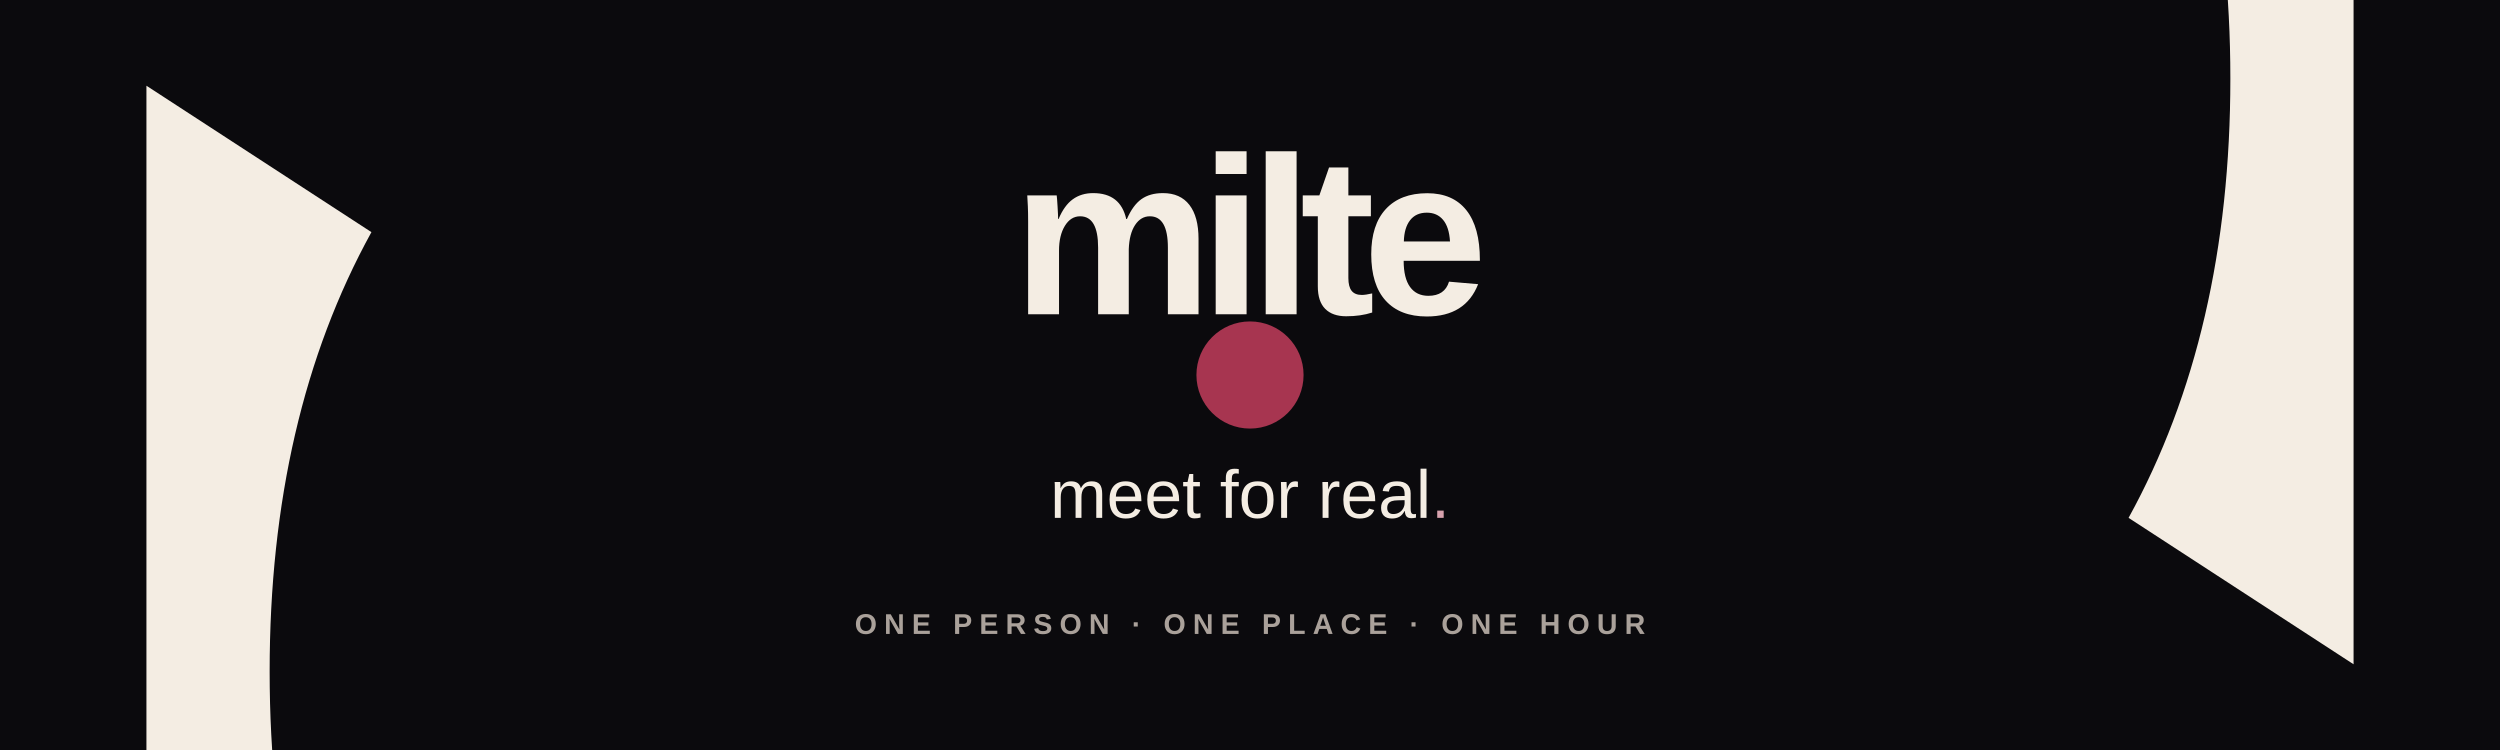
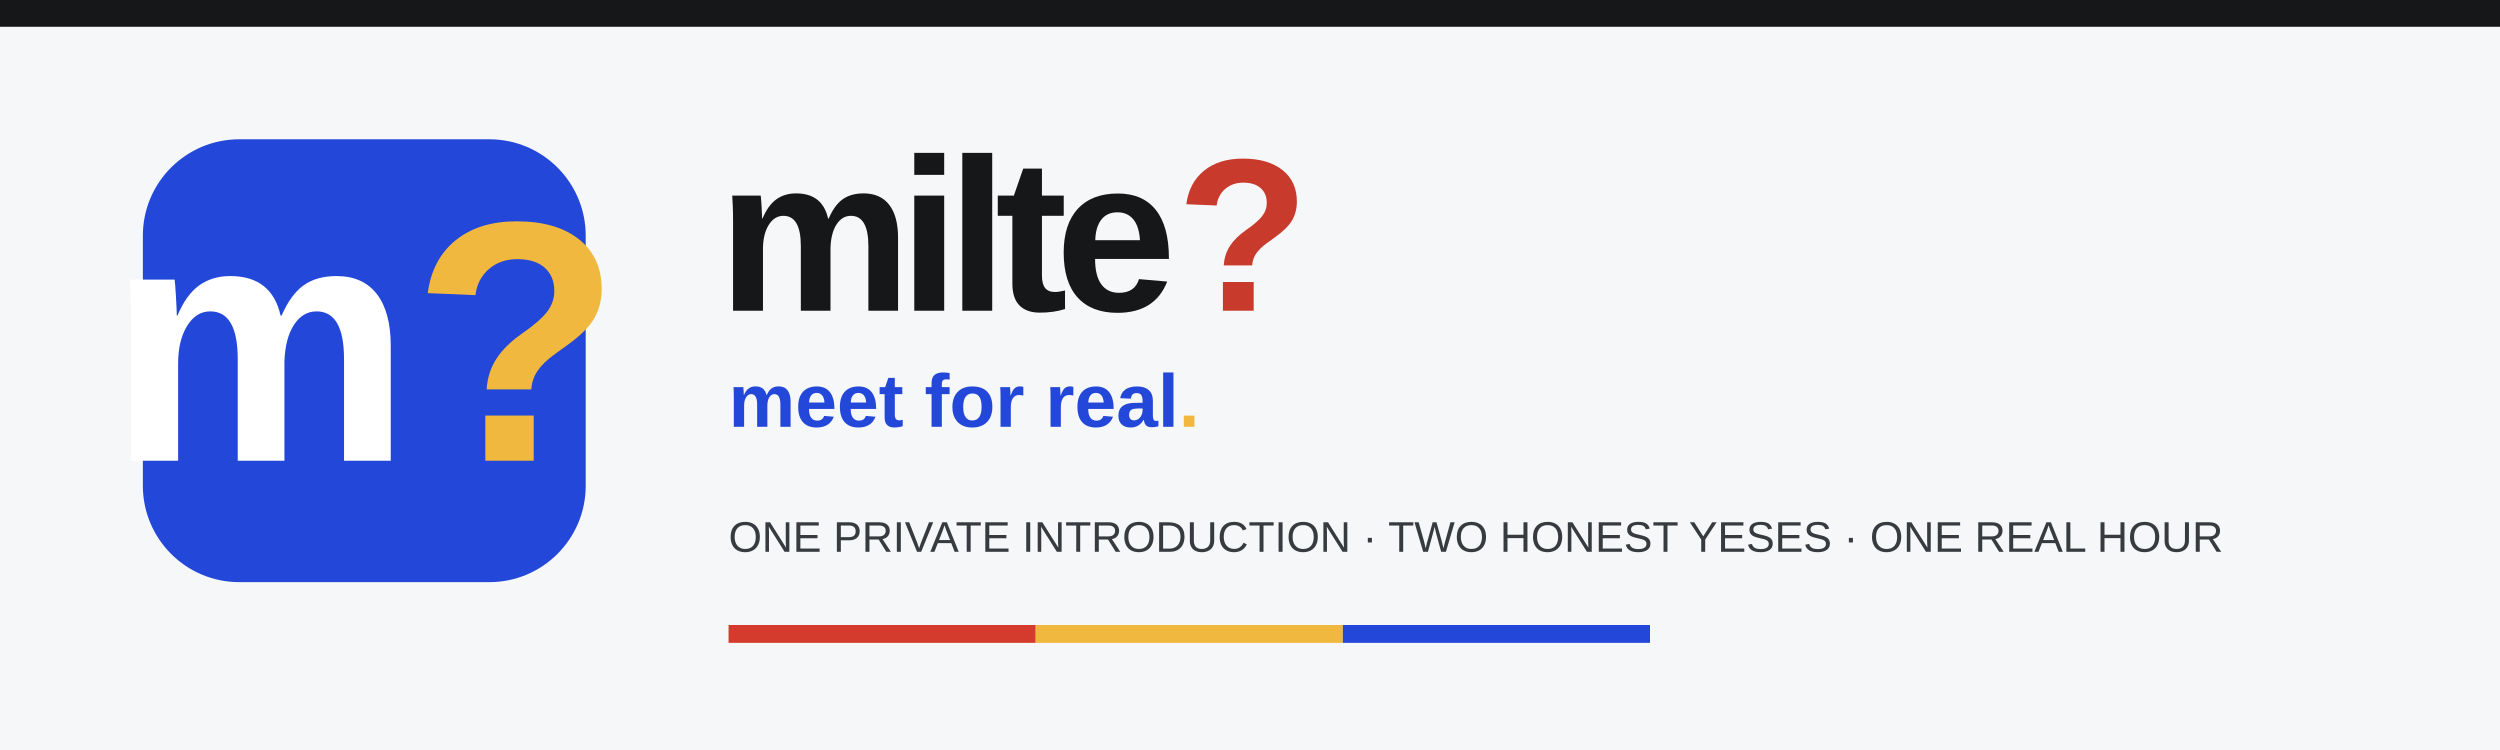
<svg xmlns="http://www.w3.org/2000/svg" viewBox="0 0 1400 420" role="img" aria-labelledby="title desc">
-   <rect width="1400" height="420" fill="#0B0A0D" />
-   <path fill="#F4EDE3" d="M82 48 208 130c-38 69-57 151-57 246s19 177 57 246L82 704V48Z" />
-   <path fill="#F4EDE3" d="m1318-284-126 82c38 69 57 151 57 246s-19 177-57 246l126 82v-656Z" />
-   <circle cx="700" cy="210" r="30" fill="#A73550" />
-   <text x="700" y="176" text-anchor="middle" fill="#F4EDE3" font-family="'DM Sans', Arial, sans-serif" font-size="126" font-weight="700" letter-spacing="-7">milte</text>
-   <text x="700" y="290" text-anchor="middle" fill="#F4EDE3" font-family="'DM Sans', Arial, sans-serif" font-size="38" font-weight="500">meet for real<tspan fill="#D7A2AD">.</tspan>
+   <rect width="1400" height="420" fill="#F6F7F8" />
+   <rect x="0" y="0" width="1400" height="15" fill="#161719" />
+   <rect x="80" y="78" width="248" height="248" rx="54" fill="#2347D8" />
+   <text x="204" y="258" fill="#FFFFFF" font-family="Archivo, Arial, sans-serif" font-size="192" font-weight="700" letter-spacing="-15" text-anchor="middle">m<tspan fill="#F0B83E">?</tspan>
  </text>
-   <text x="700" y="355" text-anchor="middle" fill="#AAA19A" font-family="'DM Sans', Arial, sans-serif" font-size="16" font-weight="700" letter-spacing="4">ONE PERSON · ONE PLACE · ONE HOUR</text>
+   <text x="402" y="174" fill="#161719" font-family="Archivo, Arial, sans-serif" font-size="122" font-weight="700" letter-spacing="-7">milte<tspan fill="#C73A2C">?</tspan>
+   </text>
+   <text x="408" y="239" fill="#2347D8" font-family="Archivo, Arial, sans-serif" font-size="42" font-weight="700">meet for real<tspan fill="#F0B83E">.</tspan>
+   </text>
+   <text x="408" y="309" fill="#373B40" font-family="'DM Sans', Arial, sans-serif" font-size="24">ONE PRIVATE INTRODUCTION · TWO HONEST YESES · ONE REAL HOUR</text>
+   <rect x="408" y="350" width="172" height="10" fill="#D43B2D" />
+   <rect x="580" y="350" width="172" height="10" fill="#F0B83E" />
+   <rect x="752" y="350" width="172" height="10" fill="#2347D8" />
</svg>
